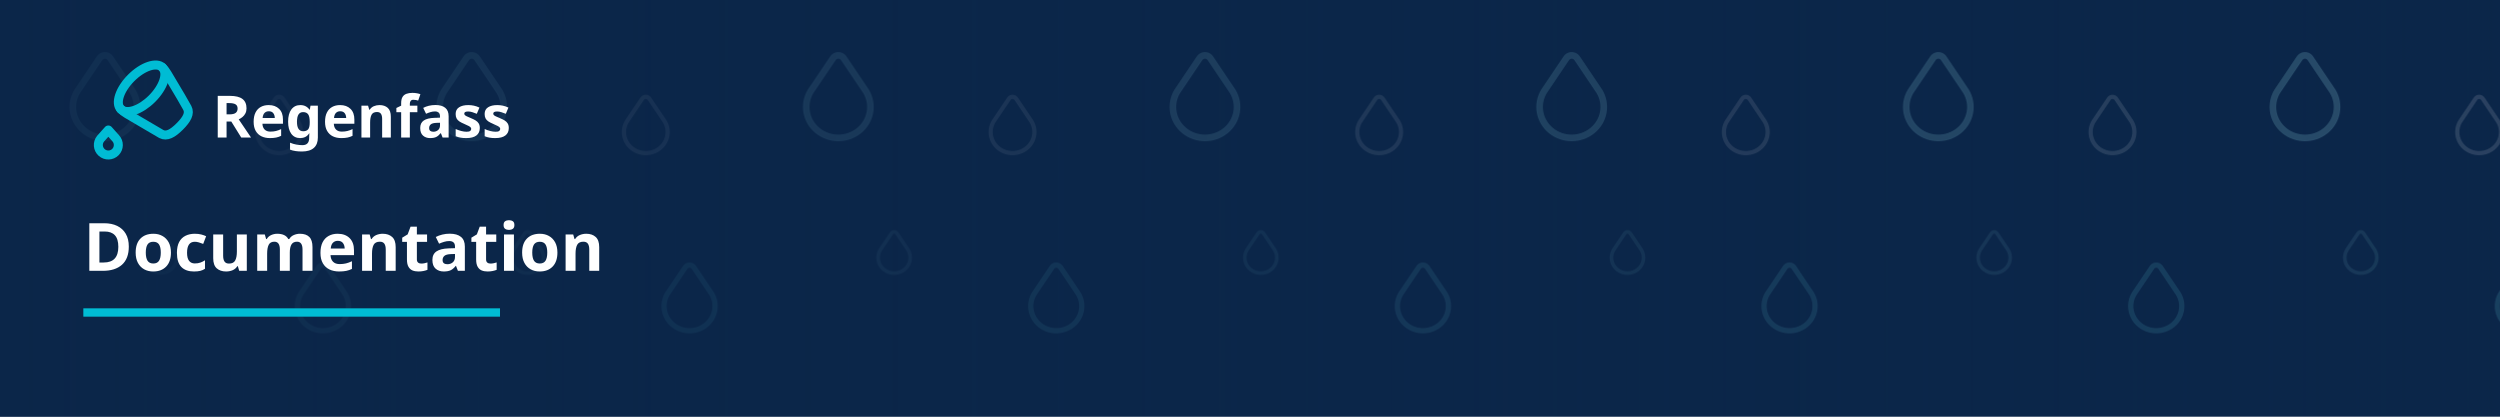
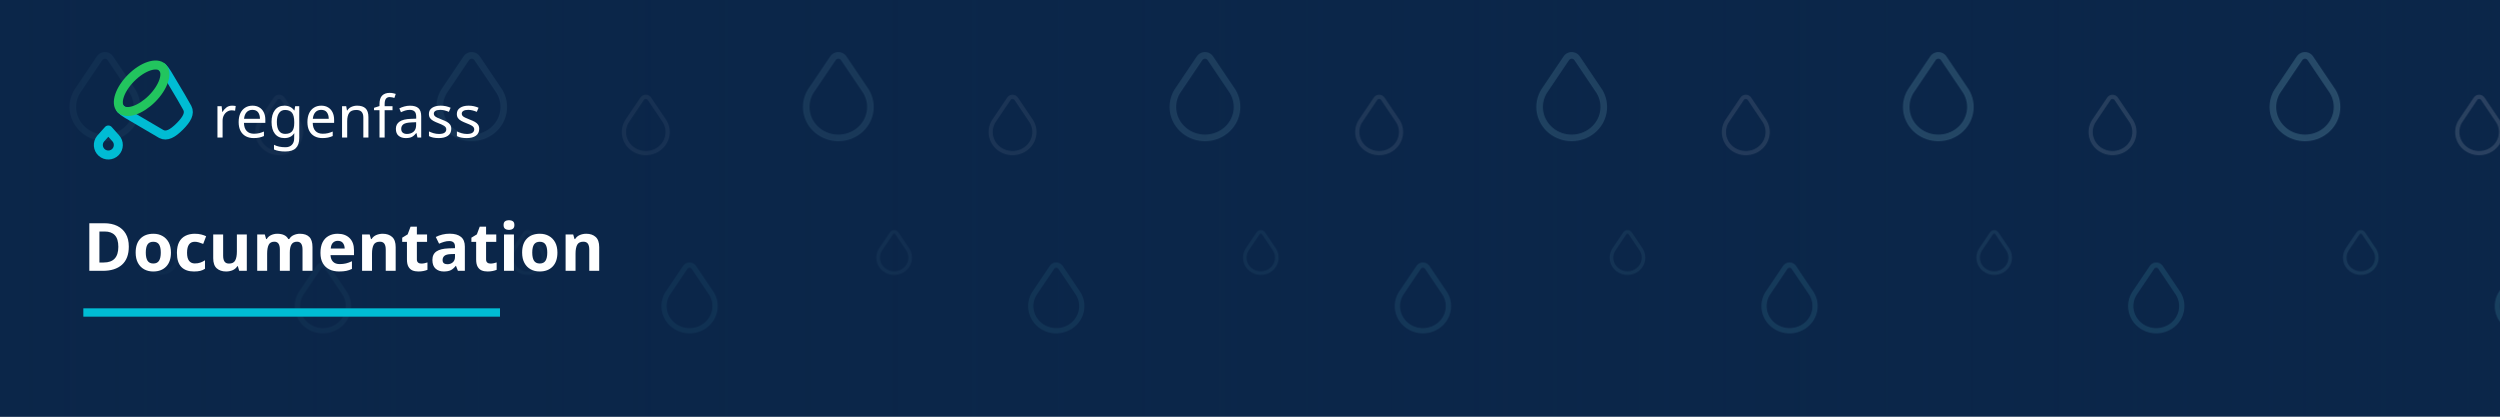
<svg xmlns="http://www.w3.org/2000/svg" width="1200" height="200" viewBox="0 0 1200 200" fill="none">
  <defs>
    <clipPath id="readme-header-bg-clip">
      <rect width="1200" height="200" />
    </clipPath>
    <pattern id="raindrop-wallpaper" x="0" y="0" width="176" height="176" patternUnits="userSpaceOnUse">
      <g stroke-linecap="round" stroke-linejoin="round" fill="none">
        <g opacity="0.22" transform="translate(24 20) scale(2.2)">
          <path d="M7.502 19.423c2.602 2.105 6.395 2.105 8.996 0c2.602 -2.105 3.262 -5.708 1.566 -8.546l-4.89 -7.26c-.42 -.625 -1.287 -.803 -1.936 -.397a1.376 1.376 0 0 0 -.41 .397l-4.893 7.26c-1.695 2.838 -1.035 6.441 1.567 8.546" stroke="#9BE7F2" stroke-width="1.45" />
        </g>
        <g opacity="0.14" transform="translate(116 42) scale(1.5)">
          <path d="M7.502 19.423c2.602 2.105 6.395 2.105 8.996 0c2.602 -2.105 3.262 -5.708 1.566 -8.546l-4.89 -7.26c-.42 -.625 -1.287 -.803 -1.936 -.397a1.376 1.376 0 0 0 -.41 .397l-4.893 7.26c-1.695 2.838 -1.035 6.441 1.567 8.546" stroke="#FFFFFF" stroke-width="1.35" />
        </g>
        <g opacity="0.1" transform="translate(64 108) scale(1.1)">
          <path d="M7.502 19.423c2.602 2.105 6.395 2.105 8.996 0c2.602 -2.105 3.262 -5.708 1.566 -8.546l-4.89 -7.26c-.42 -.625 -1.287 -.803 -1.936 -.397a1.376 1.376 0 0 0 -.41 .397l-4.893 7.26c-1.695 2.838 -1.035 6.441 1.567 8.546" stroke="#9BE7F2" stroke-width="1.6" />
        </g>
        <g opacity="0.16" transform="translate(134 122) scale(1.75)">
          <path d="M7.502 19.423c2.602 2.105 6.395 2.105 8.996 0c2.602 -2.105 3.262 -5.708 1.566 -8.546l-4.89 -7.26c-.42 -.625 -1.287 -.803 -1.936 -.397a1.376 1.376 0 0 0 -.41 .397l-4.893 7.26c-1.695 2.838 -1.035 6.441 1.567 8.546" stroke="#6AD7E8" stroke-width="1.45" />
        </g>
      </g>
    </pattern>
    <linearGradient id="readme-header-overlay" x1="0" x2="1" y1="0" y2="0" gradientUnits="objectBoundingBox">
      <stop offset="0" stop-color="#0B2649" stop-opacity="0.8" />
      <stop offset="1" stop-color="#0B2649" stop-opacity="0" />
    </linearGradient>
  </defs>
  <g clip-path="url(#readme-header-bg-clip)">
    <rect width="1200" height="200" fill="#0B2649" />
    <rect width="1200" height="200" fill="url(#raindrop-wallpaper)" opacity="0.9" />
  </g>
  <rect width="1200" height="200" fill="url(#readme-header-overlay)" />
  <g transform="translate(40, 24)" fill="none">
-     <g stroke="#00BCD4" stroke-width="1.8" stroke-linecap="round" stroke-linejoin="round" transform="scale(2.4)">
-       <path d="M5 16l1.465 1.638a2 2 0 1 1 -3.015 .099l1.55 -1.737" />
-       <path d="M13.737 9.737c2.299 -2.3 3.23 -5.095 2.081 -6.245c-1.15 -1.15 -3.945 -.217 -6.244 2.082c-2.3 2.299 -3.231 5.095 -2.082 6.244c1.15 1.15 3.946 .218 6.245 -2.081" />
-       <path d="M7.492 11.818c.362 .362 .768 .676 1.208 .934l6.895 4.047c1.078 .557 2.255 -.075 3.692 -1.512c1.437 -1.437 2.07 -2.614 1.512 -3.692c-.372 -.718 -1.72 -3.017 -4.047 -6.895a6.015 6.015 0 0 0 -.934 -1.208" />
+     <g transform="scale(2.4)">
+       <g stroke="#00BCD4" stroke-width="1.8" stroke-linecap="round" stroke-linejoin="round">
+         <path d="M5 16l1.465 1.638a2 2 0 1 1 -3.015 .099l1.55 -1.737" />
+         <path d="M7.492 11.818c.362 .362 .768 .676 1.208 .934l6.895 4.047c1.078 .557 2.255 -.075 3.692 -1.512c1.437 -1.437 2.07 -2.614 1.512 -3.692c-.372 -.718 -1.72 -3.017 -4.047 -6.895a6.015 6.015 0 0 0 -.934 -1.208" />
+       </g>
+       <g stroke="#22C55E" stroke-width="1.8" stroke-linecap="round" stroke-linejoin="round">
+         <path d="M13.737 9.737c2.299 -2.3 3.23 -5.095 2.081 -6.245c-1.15 -1.15 -3.945 -.217 -6.244 2.082c-2.3 2.299 -3.231 5.095 -2.082 6.244c1.15 1.15 3.946 .218 6.245 -2.081" />
+       </g>
    </g>
-     <text x="62" y="42" font-family="system-ui, sans-serif" font-size="28" font-weight="700" fill="#FFFFFF">Regenfass</text>
+     <text x="62" y="42" font-family="system-ui, sans-serif" font-size="28" font-weight="200" fill="#FFFFFF">regenfass</text>
  </g>
  <text x="40" y="130" font-family="system-ui, sans-serif" font-size="32" font-weight="700" fill="#FFFFFF">Documentation</text>
  <rect x="40" y="148" width="200" height="4" fill="#00BCD4" />
</svg>
